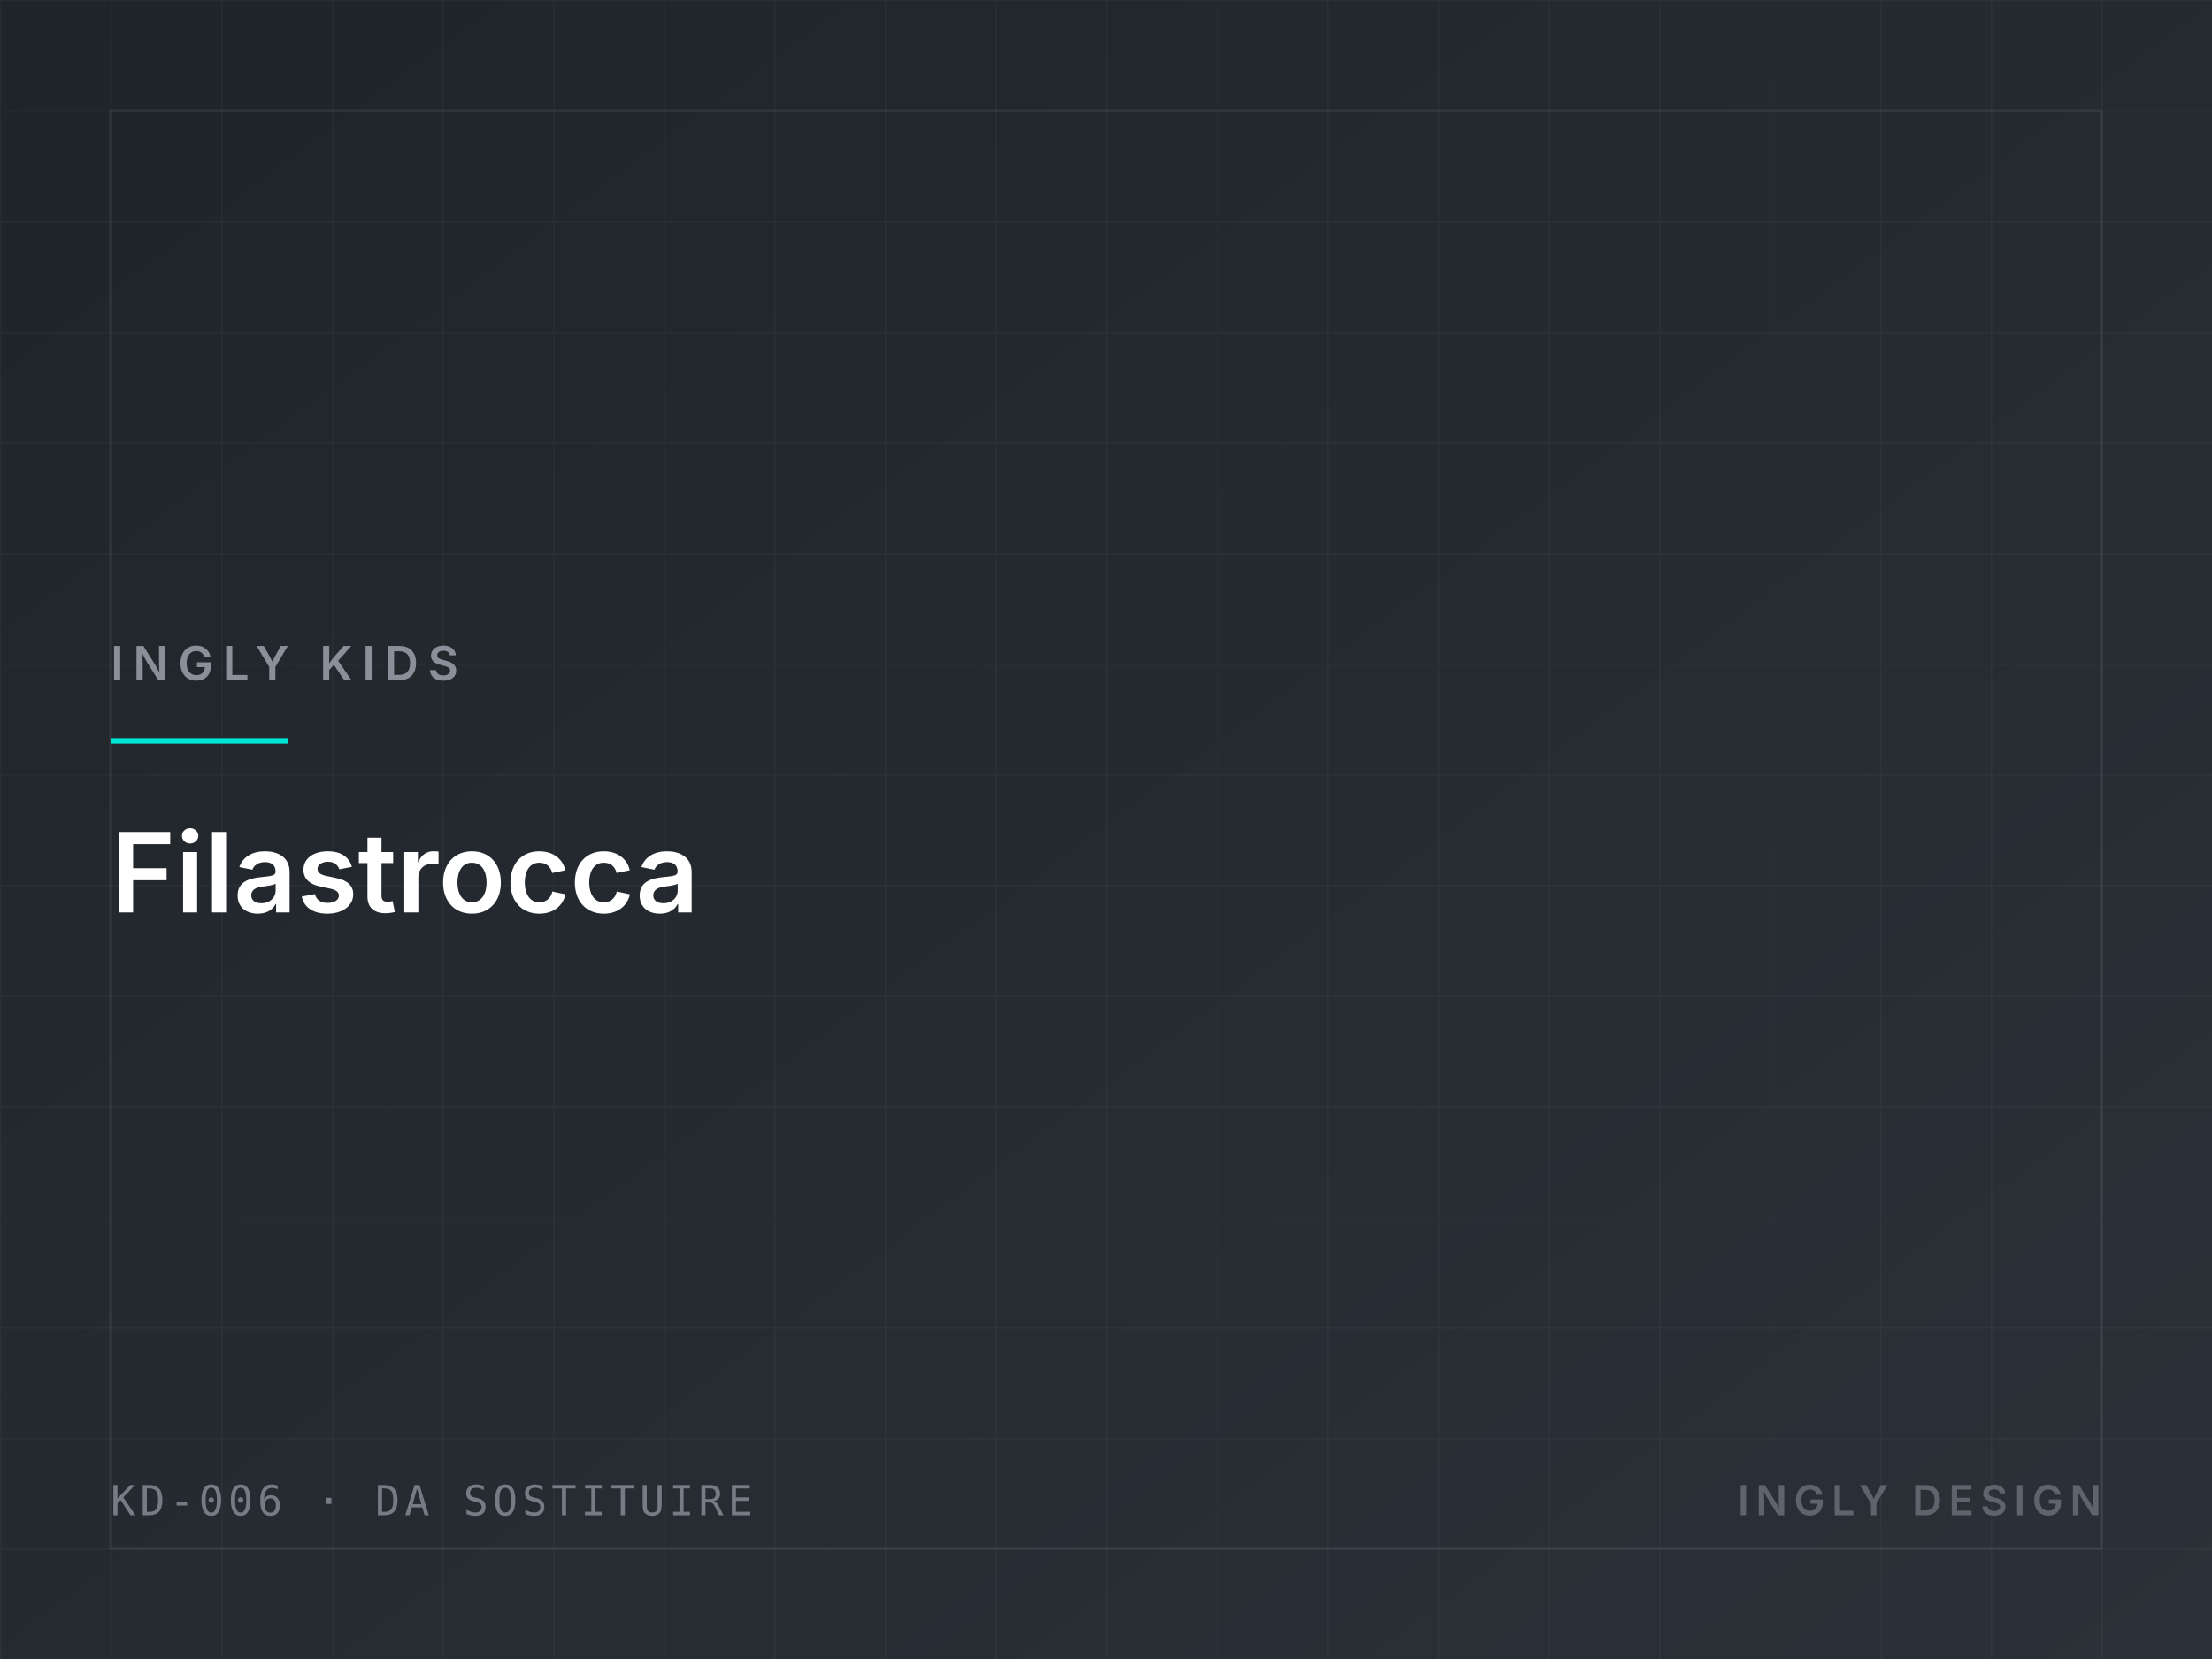
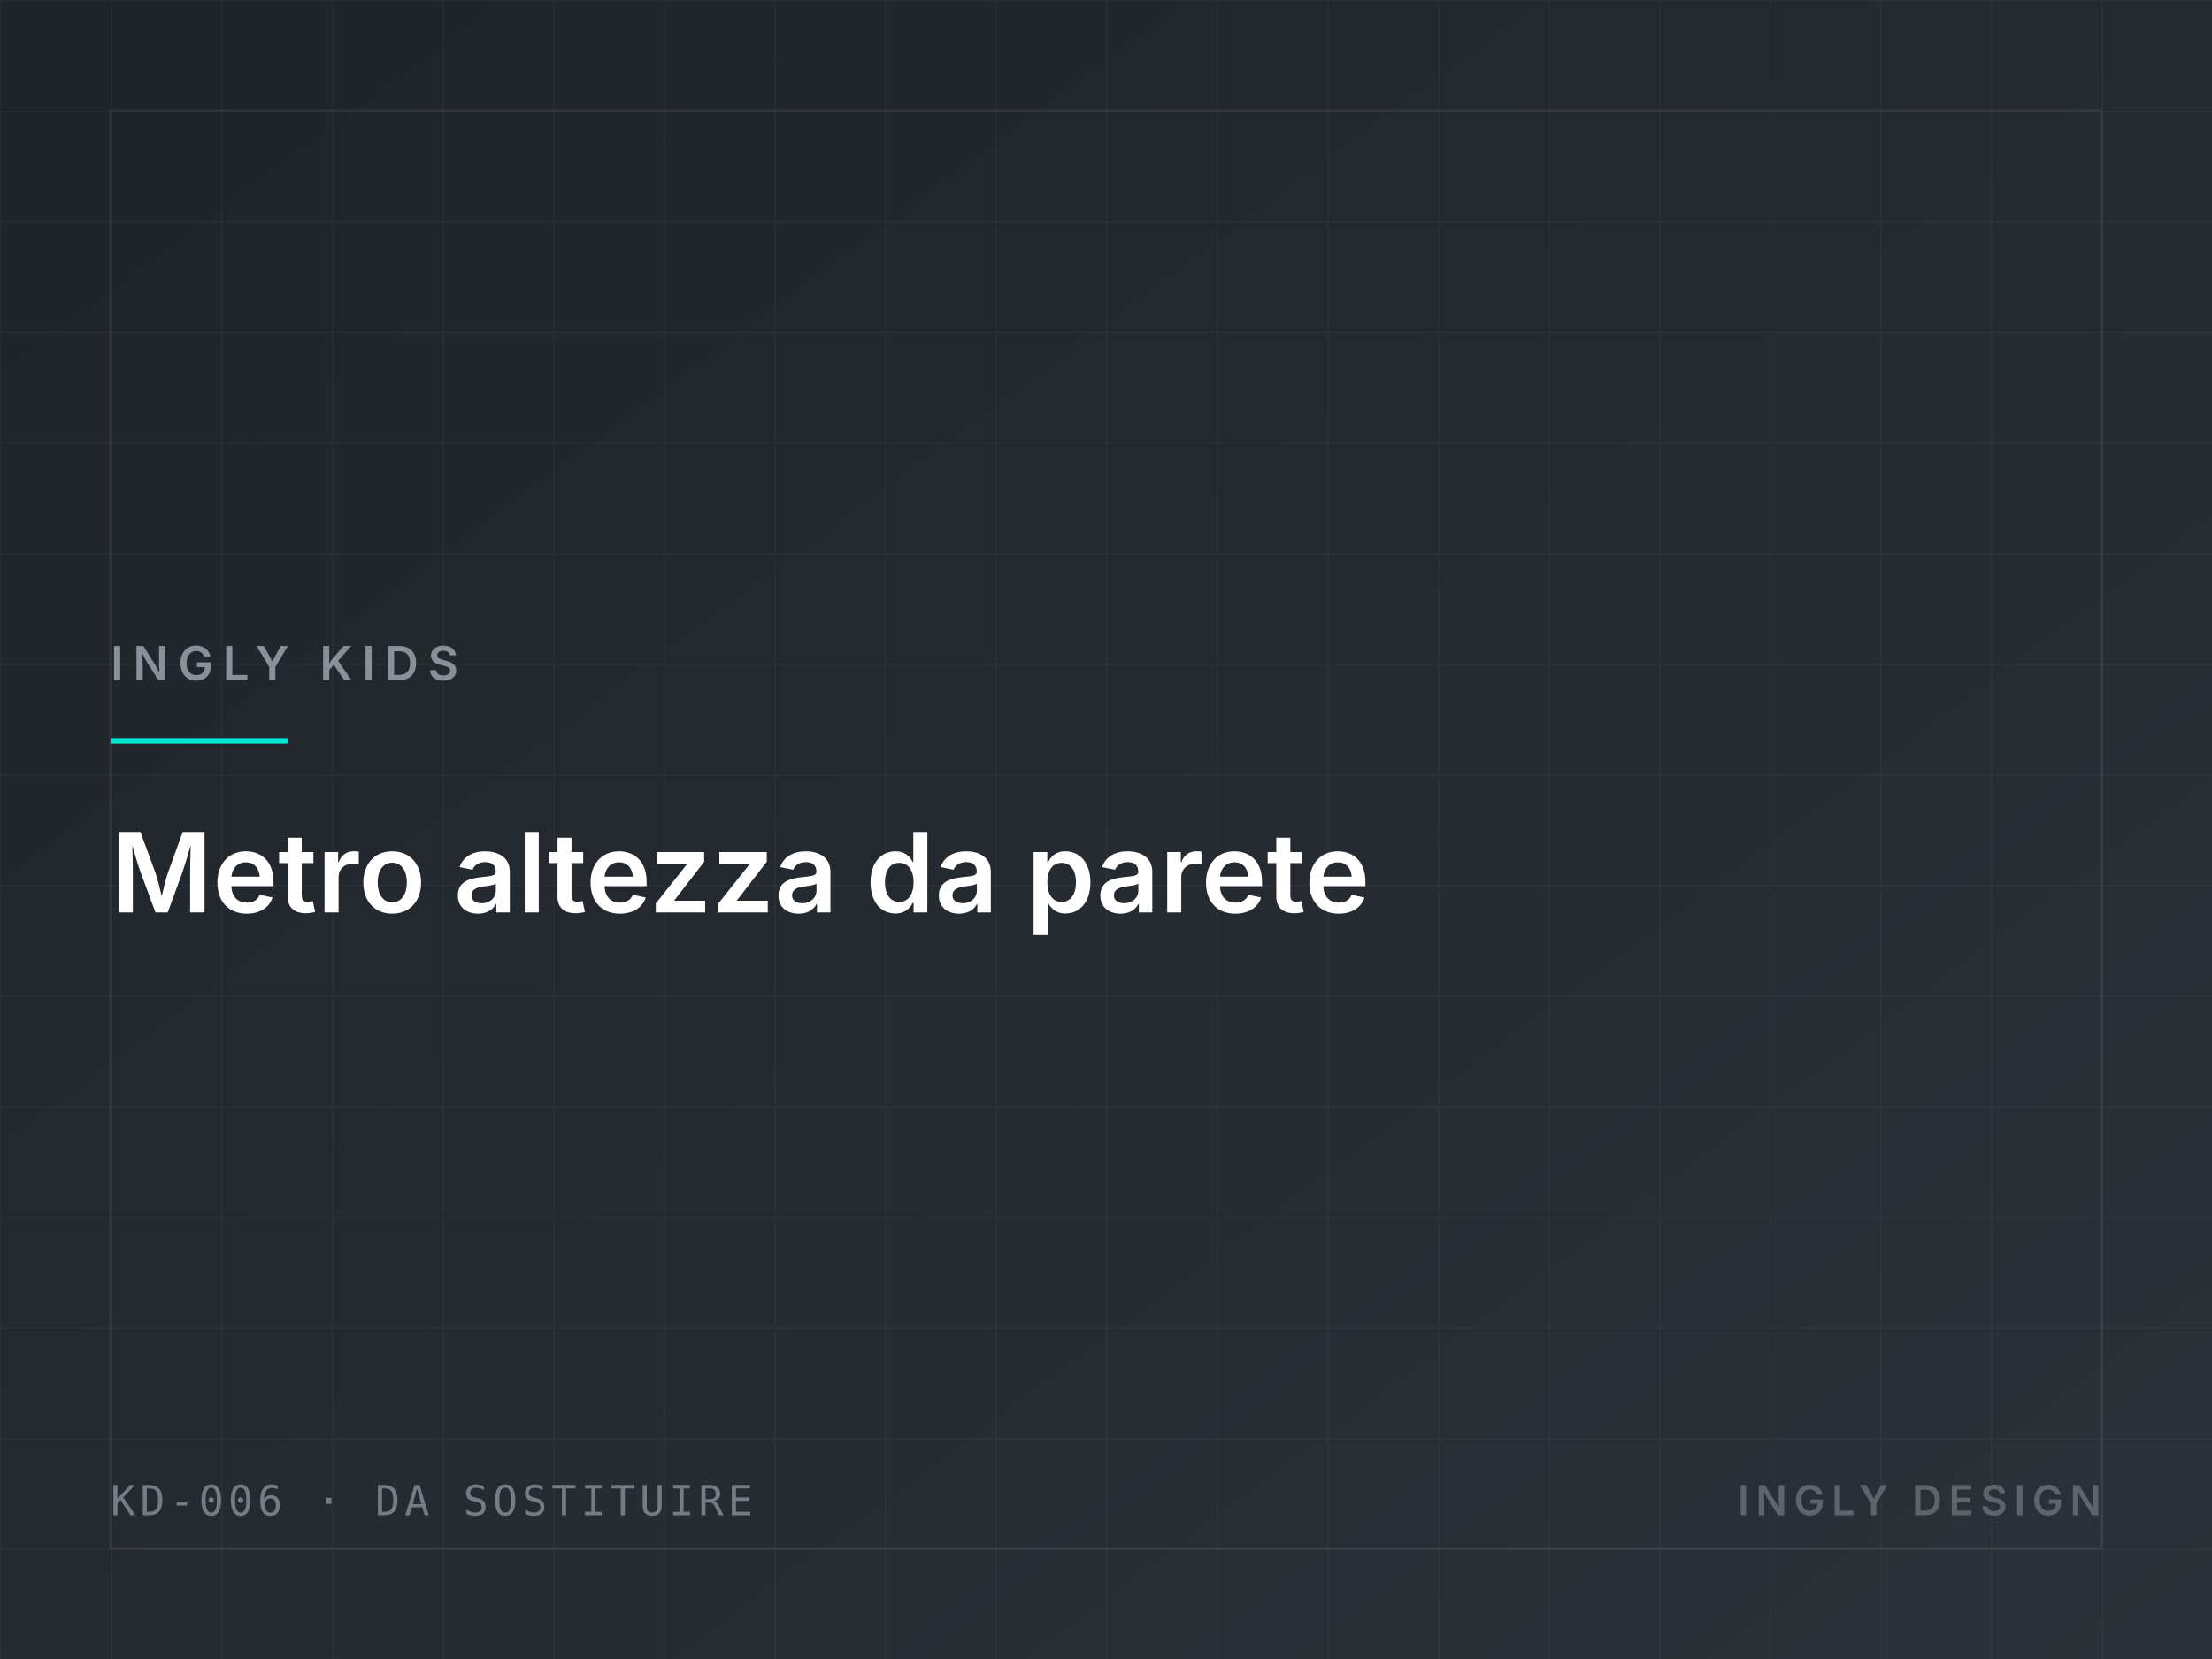
- <svg xmlns="http://www.w3.org/2000/svg" viewBox="0 0 800 600" width="800" height="600" role="img" aria-label="Filastrocca">
+ <svg xmlns="http://www.w3.org/2000/svg" viewBox="0 0 800 600" width="800" height="600" role="img" aria-label="Metro altezza da parete">
  <defs>
    <linearGradient id="g" x1="0" y1="0" x2="1" y2="1">
      <stop offset="0" stop-color="#1F2429" />
      <stop offset="1" stop-color="#2B3138" />
    </linearGradient>
    <pattern id="grid" width="40" height="40" patternUnits="userSpaceOnUse">
      <path d="M40 0H0V40" fill="none" stroke="#ffffff" stroke-opacity=".035" stroke-width="1" />
    </pattern>
  </defs>
  <rect width="800" height="600" fill="url(#g)" />
  <rect width="800" height="600" fill="url(#grid)" />
  <rect x="40" y="40" width="720" height="520" fill="none" stroke="#ffffff" stroke-opacity=".07" />
  <line x1="40" y1="268" x2="104" y2="268" stroke="#00E6D2" stroke-width="2" />
  <text x="40" y="246" font-family="system-ui,-apple-system,Segoe UI,sans-serif" font-size="17" font-weight="600" letter-spacing="3.4" fill="#8A9099">INGLY KIDS</text>
-   <text x="40" y="330" font-family="system-ui,-apple-system,Segoe UI,sans-serif" font-size="40" font-weight="600" fill="#FFFFFF">Filastrocca</text>
+   <text x="40" y="330" font-family="system-ui,-apple-system,Segoe UI,sans-serif" font-size="40" font-weight="600" fill="#FFFFFF">Metro altezza da parete</text>
  <text x="40" y="548" font-family="ui-monospace,SFMono-Regular,Menlo,monospace" font-size="15" letter-spacing="1.6" fill="#767C85">KD-006 · DA SOSTITUIRE</text>
  <text x="760" y="548" text-anchor="end" font-family="system-ui,-apple-system,Segoe UI,sans-serif" font-size="15" font-weight="600" letter-spacing="2.4" fill="#5E646C">INGLY DESIGN</text>
</svg>
